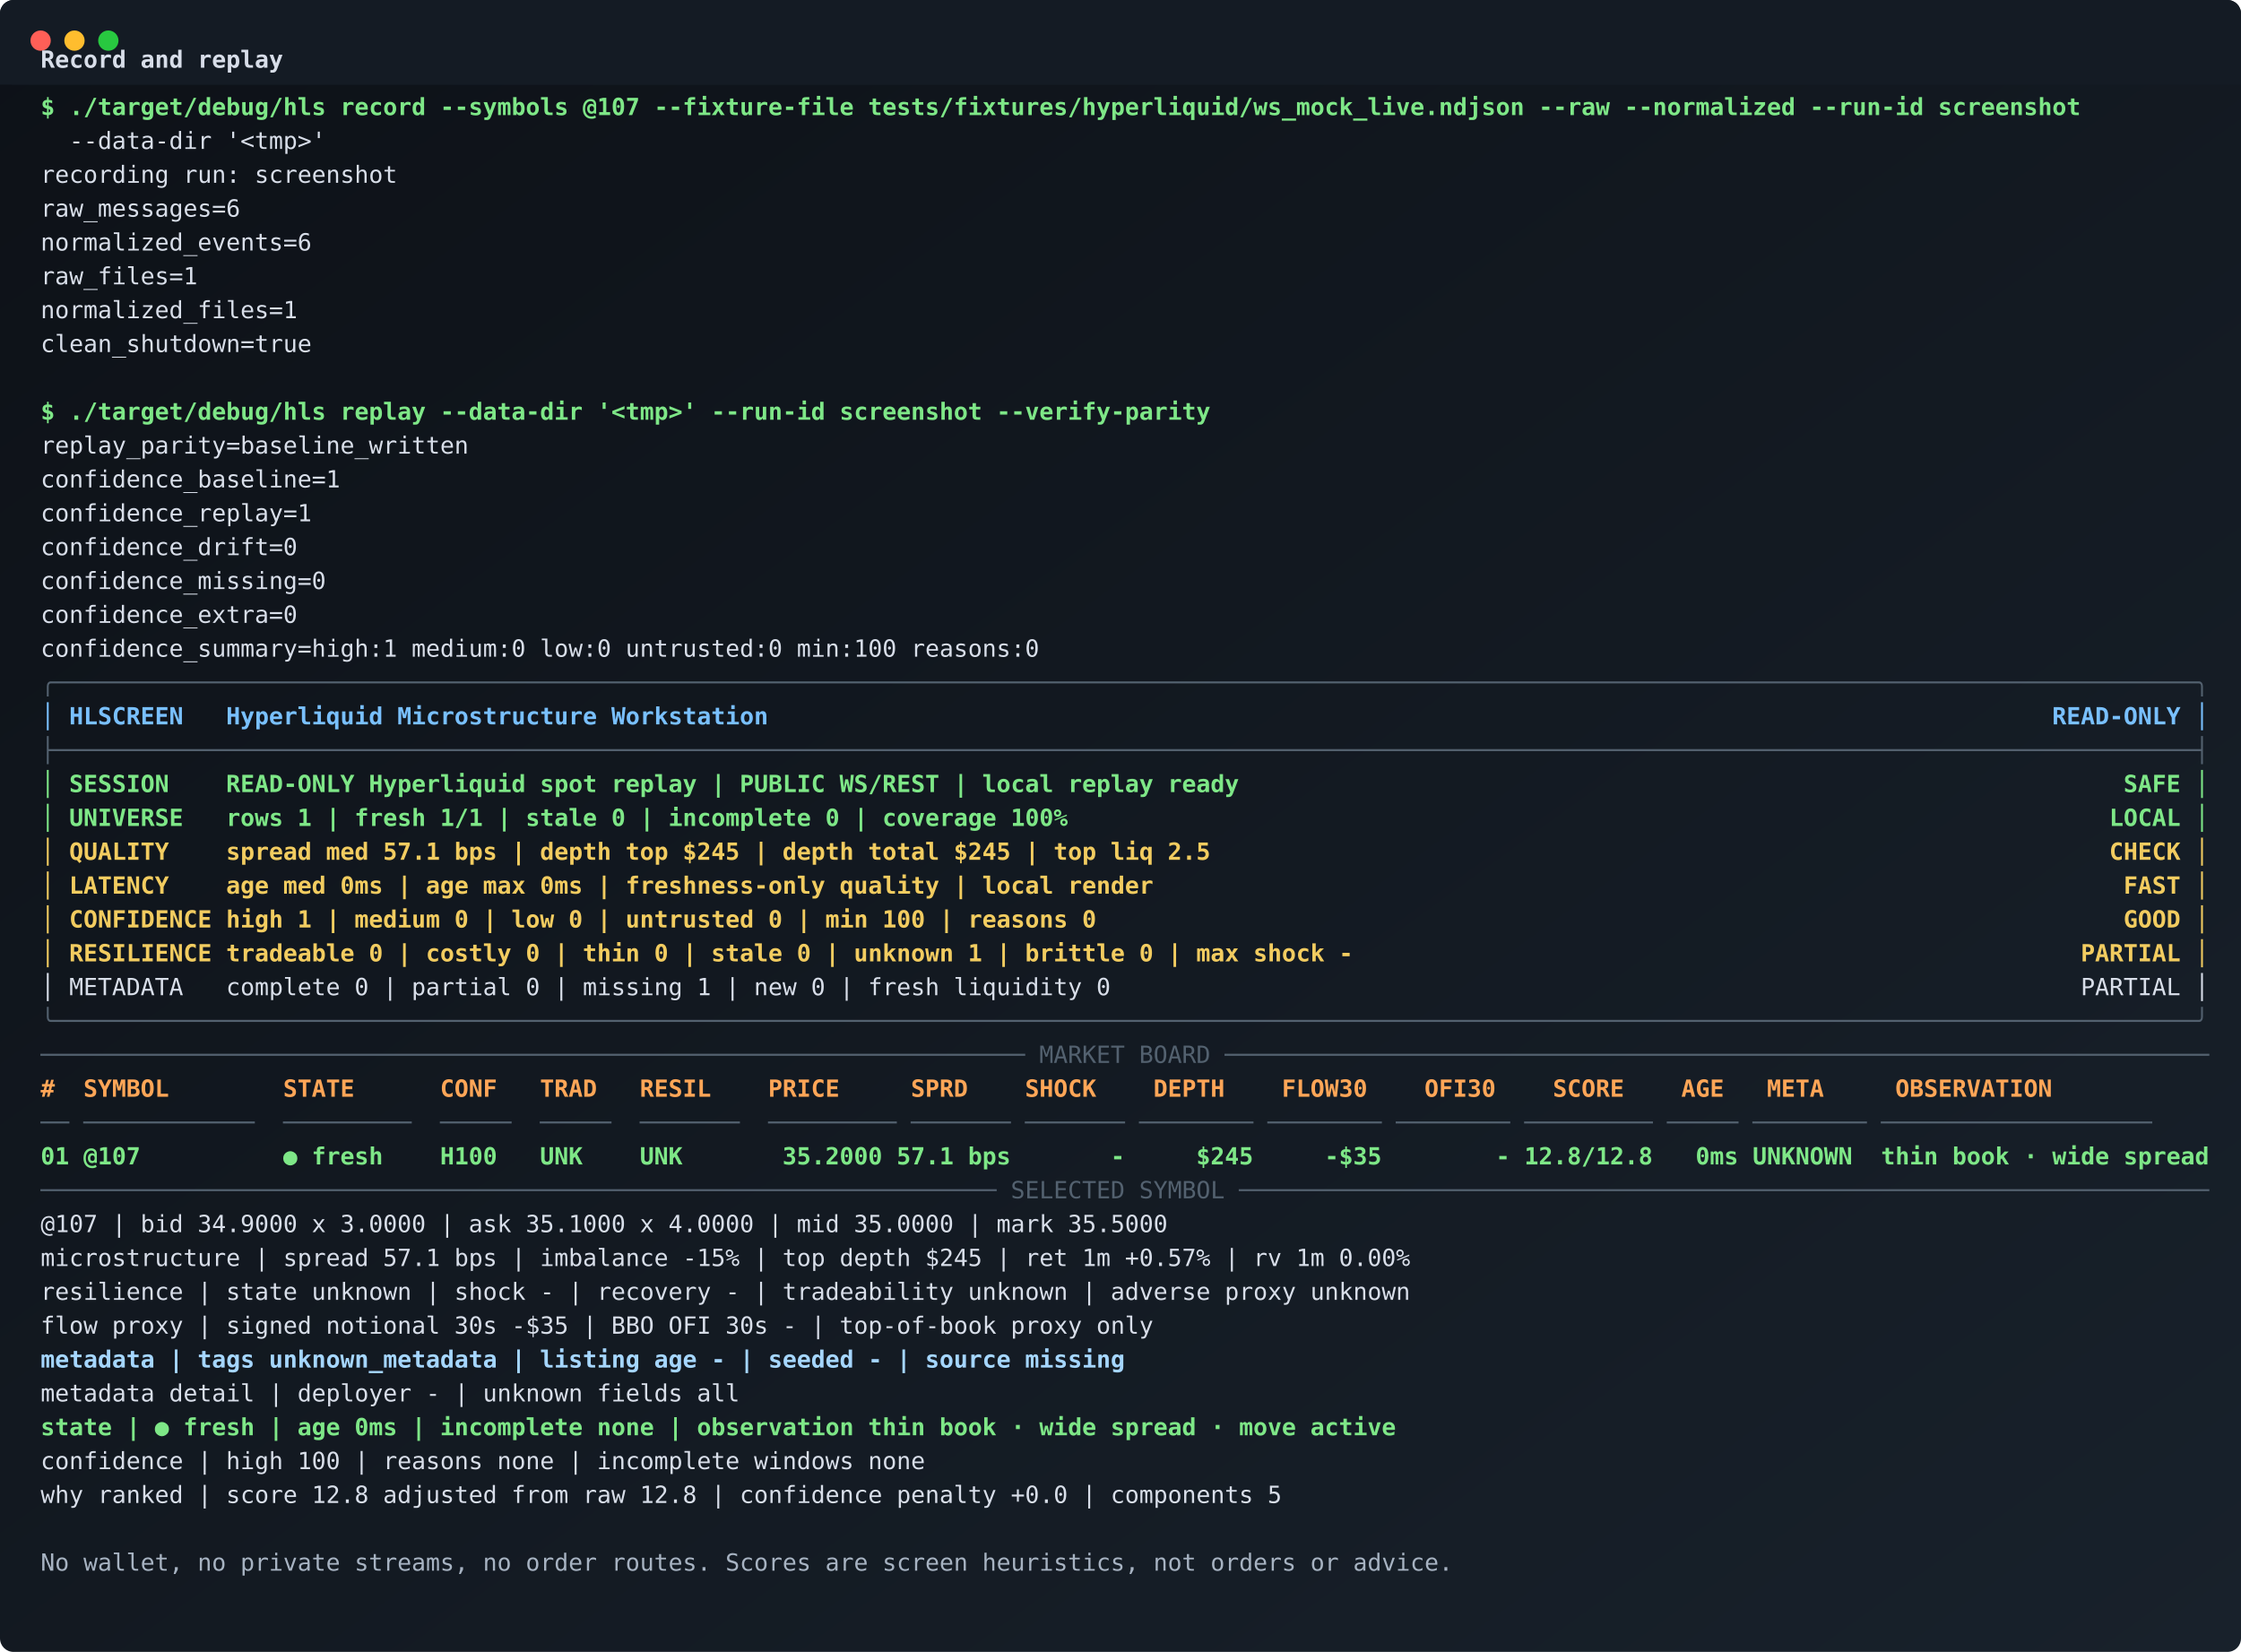
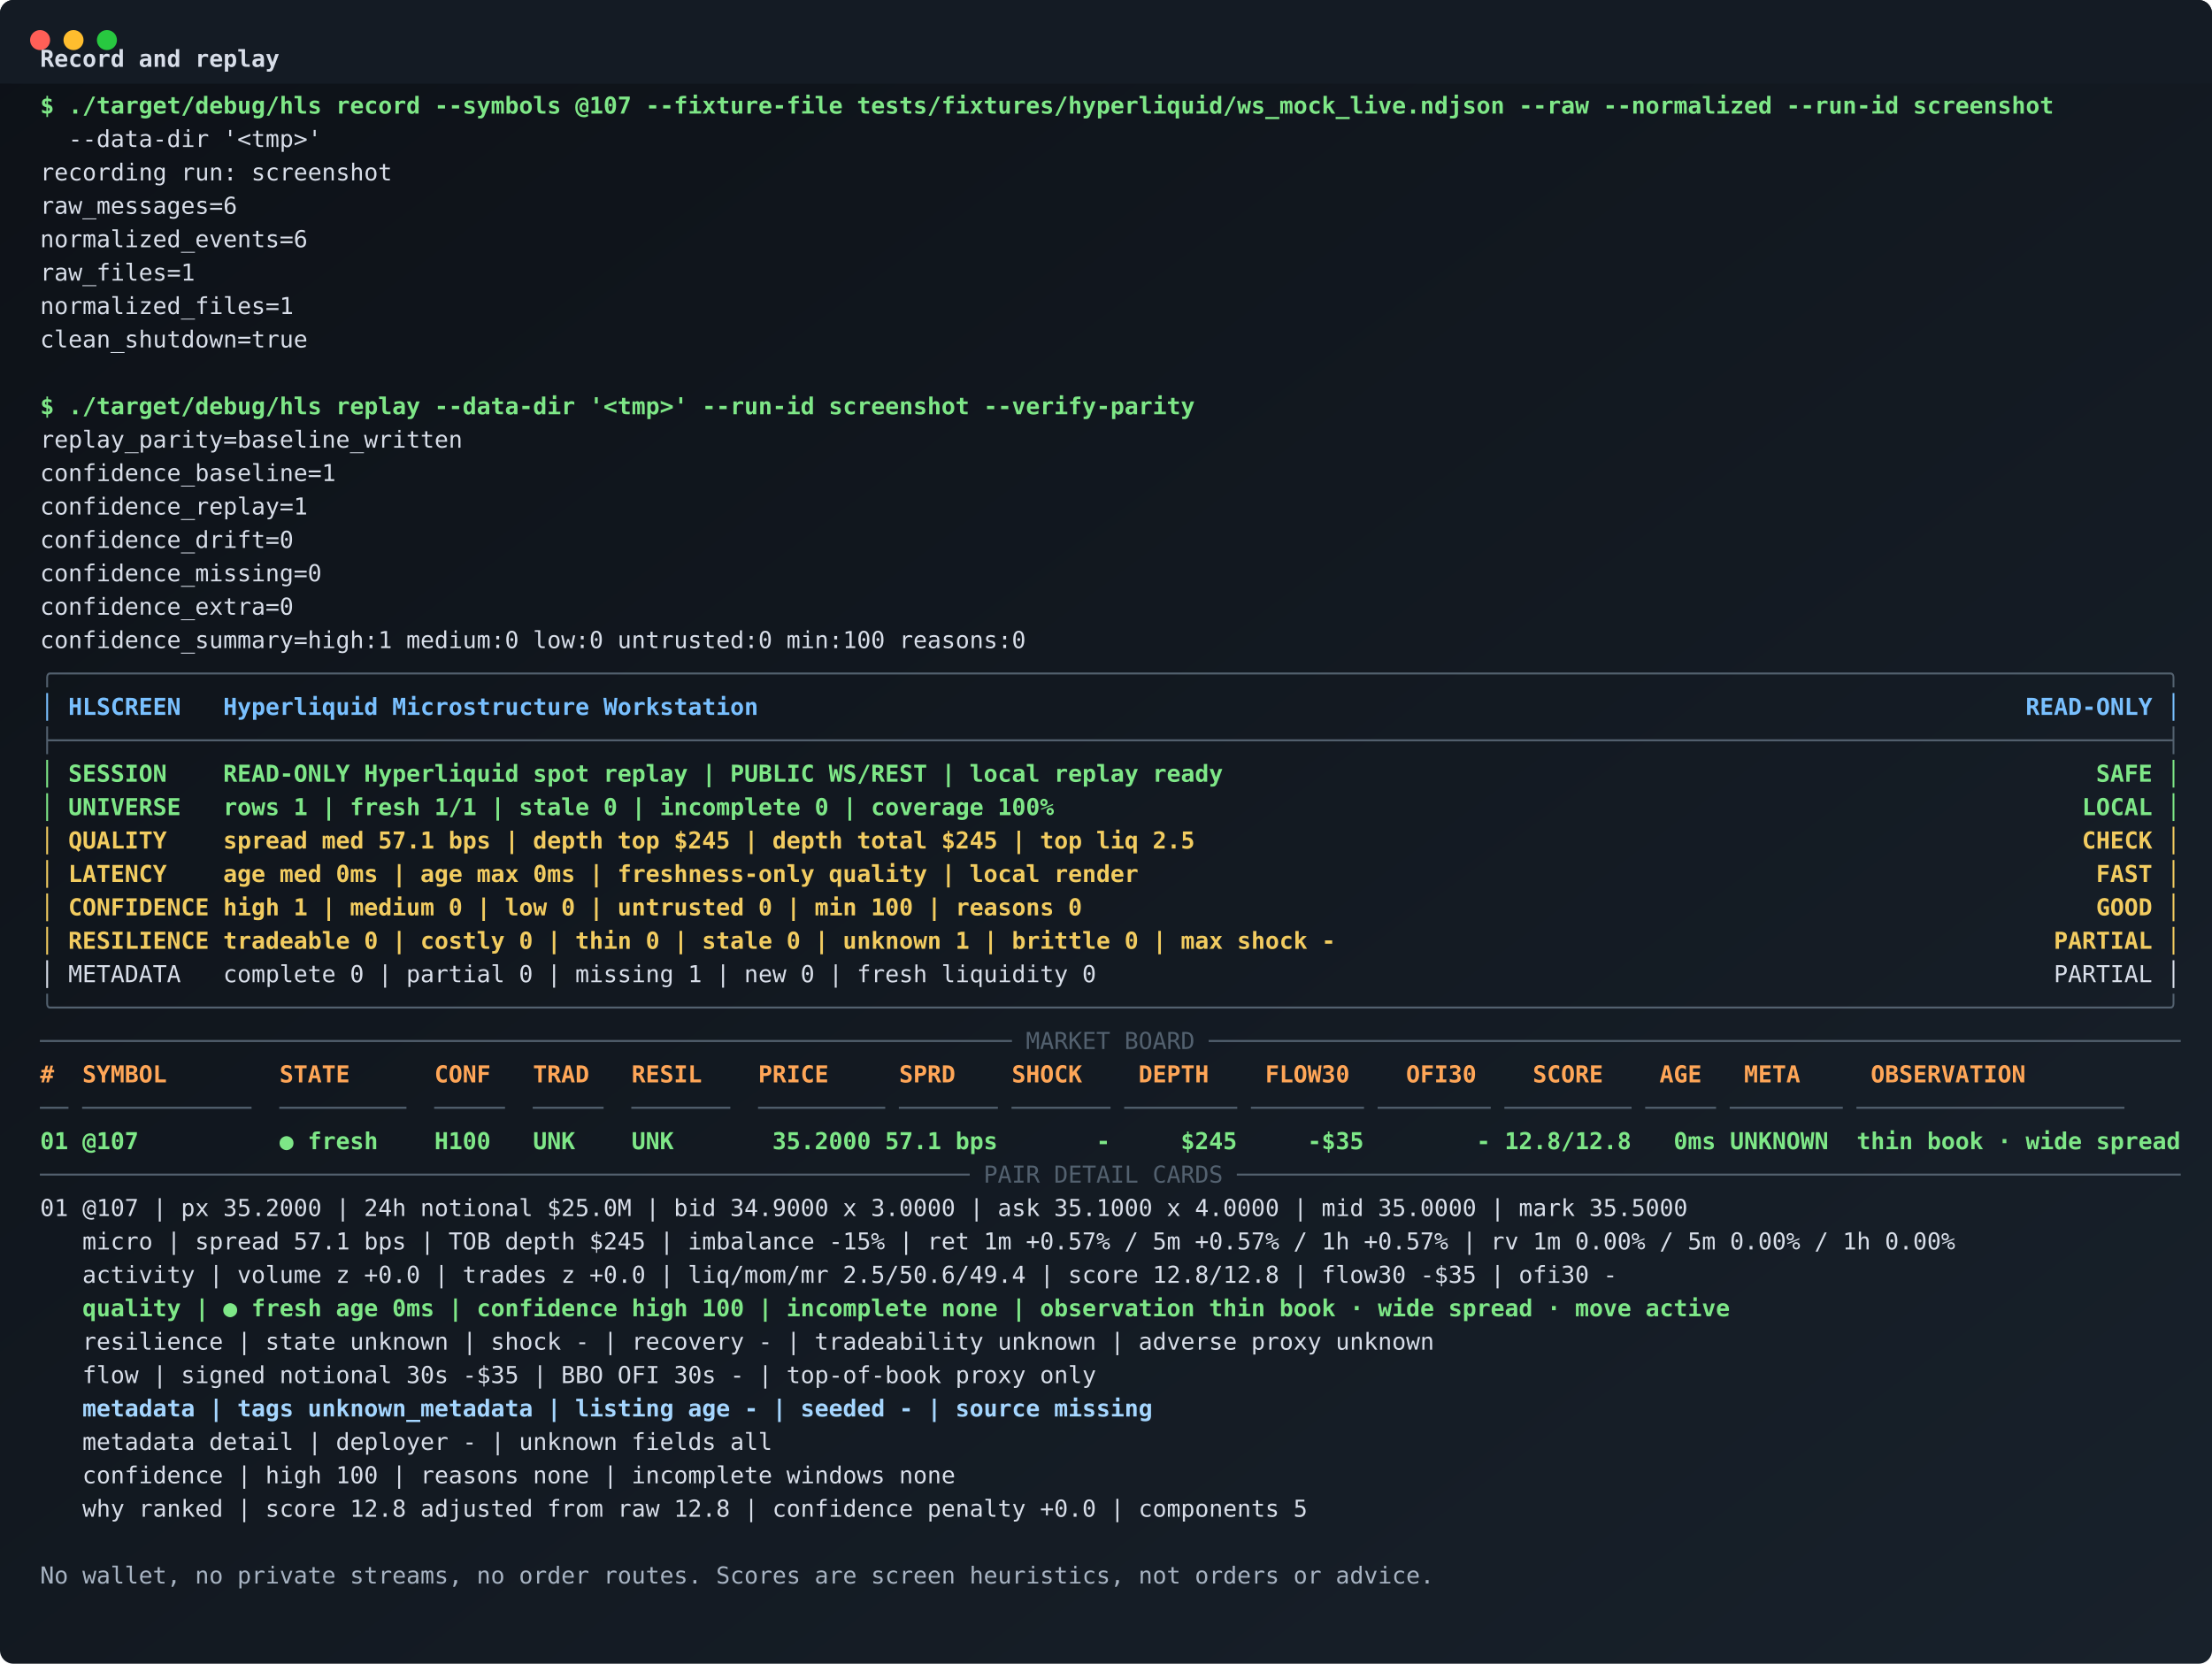
- <svg xmlns="http://www.w3.org/2000/svg" role="img" xml:space="preserve" aria-label="Record and replay terminal screenshot" viewBox="0 0 1324 976" width="1324" height="976">
+ <svg xmlns="http://www.w3.org/2000/svg" role="img" xml:space="preserve" aria-label="Record and replay terminal screenshot" viewBox="0 0 1324 996" width="1324" height="996">
  <defs>
    <linearGradient id="bg" x1="0" x2="1" y1="0" y2="1">
      <stop offset="0" stop-color="#0d1117" />
      <stop offset="1" stop-color="#18212b" />
    </linearGradient>
  </defs>
-   <rect width="1324" height="976" rx="8" fill="url(#bg)" />
+   <rect width="1324" height="996" rx="8" fill="url(#bg)" />
  <rect x="0" y="0" width="1324" height="50" rx="8" fill="#141b24" />
  <rect x="0" y="42" width="1324" height="8" fill="#141b24" />
  <circle cx="24" cy="24" r="6" fill="#ff5f57" />
  <circle cx="44" cy="24" r="6" fill="#ffbd2e" />
  <circle cx="64" cy="24" r="6" fill="#28c840" />
  <text x="24" y="40" fill="#d8dee9" font-family="ui-monospace, SFMono-Regular, Menlo, Consolas, monospace" font-size="14" font-weight="700">Record and replay</text>
  <text x="24" y="68" fill="#7ee787" font-family="ui-monospace, SFMono-Regular, Menlo, Consolas, monospace" font-size="14" font-weight="700">$ ./target/debug/hls record --symbols @107 --fixture-file tests/fixtures/hyperliquid/ws_mock_live.ndjson --raw --normalized --run-id screenshot</text>
  <text x="24" y="88" fill="#d8dee9" font-family="ui-monospace, SFMono-Regular, Menlo, Consolas, monospace" font-size="14" font-weight="400">  --data-dir '&lt;tmp&gt;'</text>
  <text x="24" y="108" fill="#d8dee9" font-family="ui-monospace, SFMono-Regular, Menlo, Consolas, monospace" font-size="14" font-weight="400">recording run: screenshot</text>
  <text x="24" y="128" fill="#d8dee9" font-family="ui-monospace, SFMono-Regular, Menlo, Consolas, monospace" font-size="14" font-weight="400">raw_messages=6</text>
  <text x="24" y="148" fill="#d8dee9" font-family="ui-monospace, SFMono-Regular, Menlo, Consolas, monospace" font-size="14" font-weight="400">normalized_events=6</text>
  <text x="24" y="168" fill="#d8dee9" font-family="ui-monospace, SFMono-Regular, Menlo, Consolas, monospace" font-size="14" font-weight="400">raw_files=1</text>
  <text x="24" y="188" fill="#d8dee9" font-family="ui-monospace, SFMono-Regular, Menlo, Consolas, monospace" font-size="14" font-weight="400">normalized_files=1</text>
  <text x="24" y="208" fill="#d8dee9" font-family="ui-monospace, SFMono-Regular, Menlo, Consolas, monospace" font-size="14" font-weight="400">clean_shutdown=true</text>
  <text x="24" y="228" fill="#d8dee9" font-family="ui-monospace, SFMono-Regular, Menlo, Consolas, monospace" font-size="14" font-weight="400" />
  <text x="24" y="248" fill="#7ee787" font-family="ui-monospace, SFMono-Regular, Menlo, Consolas, monospace" font-size="14" font-weight="700">$ ./target/debug/hls replay --data-dir '&lt;tmp&gt;' --run-id screenshot --verify-parity</text>
  <text x="24" y="268" fill="#d8dee9" font-family="ui-monospace, SFMono-Regular, Menlo, Consolas, monospace" font-size="14" font-weight="400">replay_parity=baseline_written</text>
  <text x="24" y="288" fill="#d8dee9" font-family="ui-monospace, SFMono-Regular, Menlo, Consolas, monospace" font-size="14" font-weight="400">confidence_baseline=1</text>
  <text x="24" y="308" fill="#d8dee9" font-family="ui-monospace, SFMono-Regular, Menlo, Consolas, monospace" font-size="14" font-weight="400">confidence_replay=1</text>
  <text x="24" y="328" fill="#d8dee9" font-family="ui-monospace, SFMono-Regular, Menlo, Consolas, monospace" font-size="14" font-weight="400">confidence_drift=0</text>
  <text x="24" y="348" fill="#d8dee9" font-family="ui-monospace, SFMono-Regular, Menlo, Consolas, monospace" font-size="14" font-weight="400">confidence_missing=0</text>
  <text x="24" y="368" fill="#d8dee9" font-family="ui-monospace, SFMono-Regular, Menlo, Consolas, monospace" font-size="14" font-weight="400">confidence_extra=0</text>
  <text x="24" y="388" fill="#d8dee9" font-family="ui-monospace, SFMono-Regular, Menlo, Consolas, monospace" font-size="14" font-weight="400">confidence_summary=high:1 medium:0 low:0 untrusted:0 min:100 reasons:0</text>
  <text x="24" y="408" fill="#53616f" font-family="ui-monospace, SFMono-Regular, Menlo, Consolas, monospace" font-size="14" font-weight="400">╭──────────────────────────────────────────────────────────────────────────────────────────────────────────────────────────────────────────────────────╮</text>
  <text x="24" y="428" fill="#79c0ff" font-family="ui-monospace, SFMono-Regular, Menlo, Consolas, monospace" font-size="14" font-weight="700">│ HLSCREEN   Hyperliquid Microstructure Workstation                                                                                          READ-ONLY │</text>
  <text x="24" y="448" fill="#53616f" font-family="ui-monospace, SFMono-Regular, Menlo, Consolas, monospace" font-size="14" font-weight="400">├──────────────────────────────────────────────────────────────────────────────────────────────────────────────────────────────────────────────────────┤</text>
  <text x="24" y="468" fill="#7ee787" font-family="ui-monospace, SFMono-Regular, Menlo, Consolas, monospace" font-size="14" font-weight="700">│ SESSION    READ-ONLY Hyperliquid spot replay | PUBLIC WS/REST | local replay ready                                                              SAFE │</text>
  <text x="24" y="488" fill="#7ee787" font-family="ui-monospace, SFMono-Regular, Menlo, Consolas, monospace" font-size="14" font-weight="700">│ UNIVERSE   rows 1 | fresh 1/1 | stale 0 | incomplete 0 | coverage 100%                                                                         LOCAL │</text>
  <text x="24" y="508" fill="#f2cc60" font-family="ui-monospace, SFMono-Regular, Menlo, Consolas, monospace" font-size="14" font-weight="700">│ QUALITY    spread med 57.1 bps | depth top $245 | depth total $245 | top liq 2.5                                                               CHECK │</text>
  <text x="24" y="528" fill="#f2cc60" font-family="ui-monospace, SFMono-Regular, Menlo, Consolas, monospace" font-size="14" font-weight="700">│ LATENCY    age med 0ms | age max 0ms | freshness-only quality | local render                                                                    FAST │</text>
  <text x="24" y="548" fill="#f2cc60" font-family="ui-monospace, SFMono-Regular, Menlo, Consolas, monospace" font-size="14" font-weight="700">│ CONFIDENCE high 1 | medium 0 | low 0 | untrusted 0 | min 100 | reasons 0                                                                        GOOD │</text>
  <text x="24" y="568" fill="#f2cc60" font-family="ui-monospace, SFMono-Regular, Menlo, Consolas, monospace" font-size="14" font-weight="700">│ RESILIENCE tradeable 0 | costly 0 | thin 0 | stale 0 | unknown 1 | brittle 0 | max shock -                                                   PARTIAL │</text>
  <text x="24" y="588" fill="#d8dee9" font-family="ui-monospace, SFMono-Regular, Menlo, Consolas, monospace" font-size="14" font-weight="400">│ METADATA   complete 0 | partial 0 | missing 1 | new 0 | fresh liquidity 0                                                                    PARTIAL │</text>
  <text x="24" y="608" fill="#53616f" font-family="ui-monospace, SFMono-Regular, Menlo, Consolas, monospace" font-size="14" font-weight="400">╰──────────────────────────────────────────────────────────────────────────────────────────────────────────────────────────────────────────────────────╯</text>
  <text x="24" y="628" fill="#53616f" font-family="ui-monospace, SFMono-Regular, Menlo, Consolas, monospace" font-size="14" font-weight="400">───────────────────────────────────────────────────────────────────── MARKET BOARD ─────────────────────────────────────────────────────────────────────</text>
  <text x="24" y="648" fill="#ffa657" font-family="ui-monospace, SFMono-Regular, Menlo, Consolas, monospace" font-size="14" font-weight="700">#  SYMBOL        STATE      CONF   TRAD   RESIL    PRICE     SPRD    SHOCK    DEPTH    FLOW30    OFI30    SCORE    AGE   META     OBSERVATION</text>
  <text x="24" y="668" fill="#53616f" font-family="ui-monospace, SFMono-Regular, Menlo, Consolas, monospace" font-size="14" font-weight="400">── ────────────  ─────────  ─────  ─────  ───────  ───────── ─────── ─────── ──────── ──────── ──────── ───────── ───── ──────── ───────────────────</text>
  <text x="24" y="688" fill="#7ee787" font-family="ui-monospace, SFMono-Regular, Menlo, Consolas, monospace" font-size="14" font-weight="600">01 @107          ● fresh    H100   UNK    UNK       35.2000 57.1 bps       -     $245     -$35        - 12.8/12.8   0ms UNKNOWN  thin book · wide spread</text>
-   <text x="24" y="708" fill="#53616f" font-family="ui-monospace, SFMono-Regular, Menlo, Consolas, monospace" font-size="14" font-weight="400">─────────────────────────────────────────────────────────────────── SELECTED SYMBOL ────────────────────────────────────────────────────────────────────</text>
-   <text x="24" y="728" fill="#d8dee9" font-family="ui-monospace, SFMono-Regular, Menlo, Consolas, monospace" font-size="14" font-weight="400">@107 | bid 34.9000 x 3.0000 | ask 35.1000 x 4.0000 | mid 35.0000 | mark 35.5000</text>
-   <text x="24" y="748" fill="#d8dee9" font-family="ui-monospace, SFMono-Regular, Menlo, Consolas, monospace" font-size="14" font-weight="400">microstructure | spread 57.1 bps | imbalance -15% | top depth $245 | ret 1m +0.57% | rv 1m 0.00%</text>
-   <text x="24" y="768" fill="#d8dee9" font-family="ui-monospace, SFMono-Regular, Menlo, Consolas, monospace" font-size="14" font-weight="400">resilience | state unknown | shock - | recovery - | tradeability unknown | adverse proxy unknown</text>
-   <text x="24" y="788" fill="#d8dee9" font-family="ui-monospace, SFMono-Regular, Menlo, Consolas, monospace" font-size="14" font-weight="400">flow proxy | signed notional 30s -$35 | BBO OFI 30s - | top-of-book proxy only</text>
-   <text x="24" y="808" fill="#a5d6ff" font-family="ui-monospace, SFMono-Regular, Menlo, Consolas, monospace" font-size="14" font-weight="600">metadata | tags unknown_metadata | listing age - | seeded - | source missing</text>
-   <text x="24" y="828" fill="#d8dee9" font-family="ui-monospace, SFMono-Regular, Menlo, Consolas, monospace" font-size="14" font-weight="400">metadata detail | deployer - | unknown fields all</text>
-   <text x="24" y="848" fill="#7ee787" font-family="ui-monospace, SFMono-Regular, Menlo, Consolas, monospace" font-size="14" font-weight="600">state | ● fresh | age 0ms | incomplete none | observation thin book · wide spread · move active</text>
-   <text x="24" y="868" fill="#d8dee9" font-family="ui-monospace, SFMono-Regular, Menlo, Consolas, monospace" font-size="14" font-weight="400">confidence | high 100 | reasons none | incomplete windows none</text>
-   <text x="24" y="888" fill="#d8dee9" font-family="ui-monospace, SFMono-Regular, Menlo, Consolas, monospace" font-size="14" font-weight="400">why ranked | score 12.8 adjusted from raw 12.8 | confidence penalty +0.0 | components 5</text>
-   <text x="24" y="908" fill="#d8dee9" font-family="ui-monospace, SFMono-Regular, Menlo, Consolas, monospace" font-size="14" font-weight="400" />
-   <text x="24" y="928" fill="#a7b3c2" font-family="ui-monospace, SFMono-Regular, Menlo, Consolas, monospace" font-size="14" font-weight="400">No wallet, no private streams, no order routes. Scores are screen heuristics, not orders or advice.</text>
+   <text x="24" y="708" fill="#53616f" font-family="ui-monospace, SFMono-Regular, Menlo, Consolas, monospace" font-size="14" font-weight="400">────────────────────────────────────────────────────────────────── PAIR DETAIL CARDS ───────────────────────────────────────────────────────────────────</text>
+   <text x="24" y="728" fill="#d8dee9" font-family="ui-monospace, SFMono-Regular, Menlo, Consolas, monospace" font-size="14" font-weight="400">01 @107 | px 35.2000 | 24h notional $25.0M | bid 34.9000 x 3.0000 | ask 35.1000 x 4.0000 | mid 35.0000 | mark 35.5000</text>
+   <text x="24" y="748" fill="#d8dee9" font-family="ui-monospace, SFMono-Regular, Menlo, Consolas, monospace" font-size="14" font-weight="400">   micro | spread 57.1 bps | TOB depth $245 | imbalance -15% | ret 1m +0.57% / 5m +0.57% / 1h +0.57% | rv 1m 0.00% / 5m 0.00% / 1h 0.00%</text>
+   <text x="24" y="768" fill="#d8dee9" font-family="ui-monospace, SFMono-Regular, Menlo, Consolas, monospace" font-size="14" font-weight="400">   activity | volume z +0.0 | trades z +0.0 | liq/mom/mr 2.5/50.6/49.4 | score 12.8/12.8 | flow30 -$35 | ofi30 -</text>
+   <text x="24" y="788" fill="#7ee787" font-family="ui-monospace, SFMono-Regular, Menlo, Consolas, monospace" font-size="14" font-weight="600">   quality | ● fresh age 0ms | confidence high 100 | incomplete none | observation thin book · wide spread · move active</text>
+   <text x="24" y="808" fill="#d8dee9" font-family="ui-monospace, SFMono-Regular, Menlo, Consolas, monospace" font-size="14" font-weight="400">   resilience | state unknown | shock - | recovery - | tradeability unknown | adverse proxy unknown</text>
+   <text x="24" y="828" fill="#d8dee9" font-family="ui-monospace, SFMono-Regular, Menlo, Consolas, monospace" font-size="14" font-weight="400">   flow | signed notional 30s -$35 | BBO OFI 30s - | top-of-book proxy only</text>
+   <text x="24" y="848" fill="#a5d6ff" font-family="ui-monospace, SFMono-Regular, Menlo, Consolas, monospace" font-size="14" font-weight="600">   metadata | tags unknown_metadata | listing age - | seeded - | source missing</text>
+   <text x="24" y="868" fill="#d8dee9" font-family="ui-monospace, SFMono-Regular, Menlo, Consolas, monospace" font-size="14" font-weight="400">   metadata detail | deployer - | unknown fields all</text>
+   <text x="24" y="888" fill="#d8dee9" font-family="ui-monospace, SFMono-Regular, Menlo, Consolas, monospace" font-size="14" font-weight="400">   confidence | high 100 | reasons none | incomplete windows none</text>
+   <text x="24" y="908" fill="#d8dee9" font-family="ui-monospace, SFMono-Regular, Menlo, Consolas, monospace" font-size="14" font-weight="400">   why ranked | score 12.8 adjusted from raw 12.8 | confidence penalty +0.0 | components 5</text>
+   <text x="24" y="928" fill="#d8dee9" font-family="ui-monospace, SFMono-Regular, Menlo, Consolas, monospace" font-size="14" font-weight="400" />
+   <text x="24" y="948" fill="#a7b3c2" font-family="ui-monospace, SFMono-Regular, Menlo, Consolas, monospace" font-size="14" font-weight="400">No wallet, no private streams, no order routes. Scores are screen heuristics, not orders or advice.</text>
</svg>
